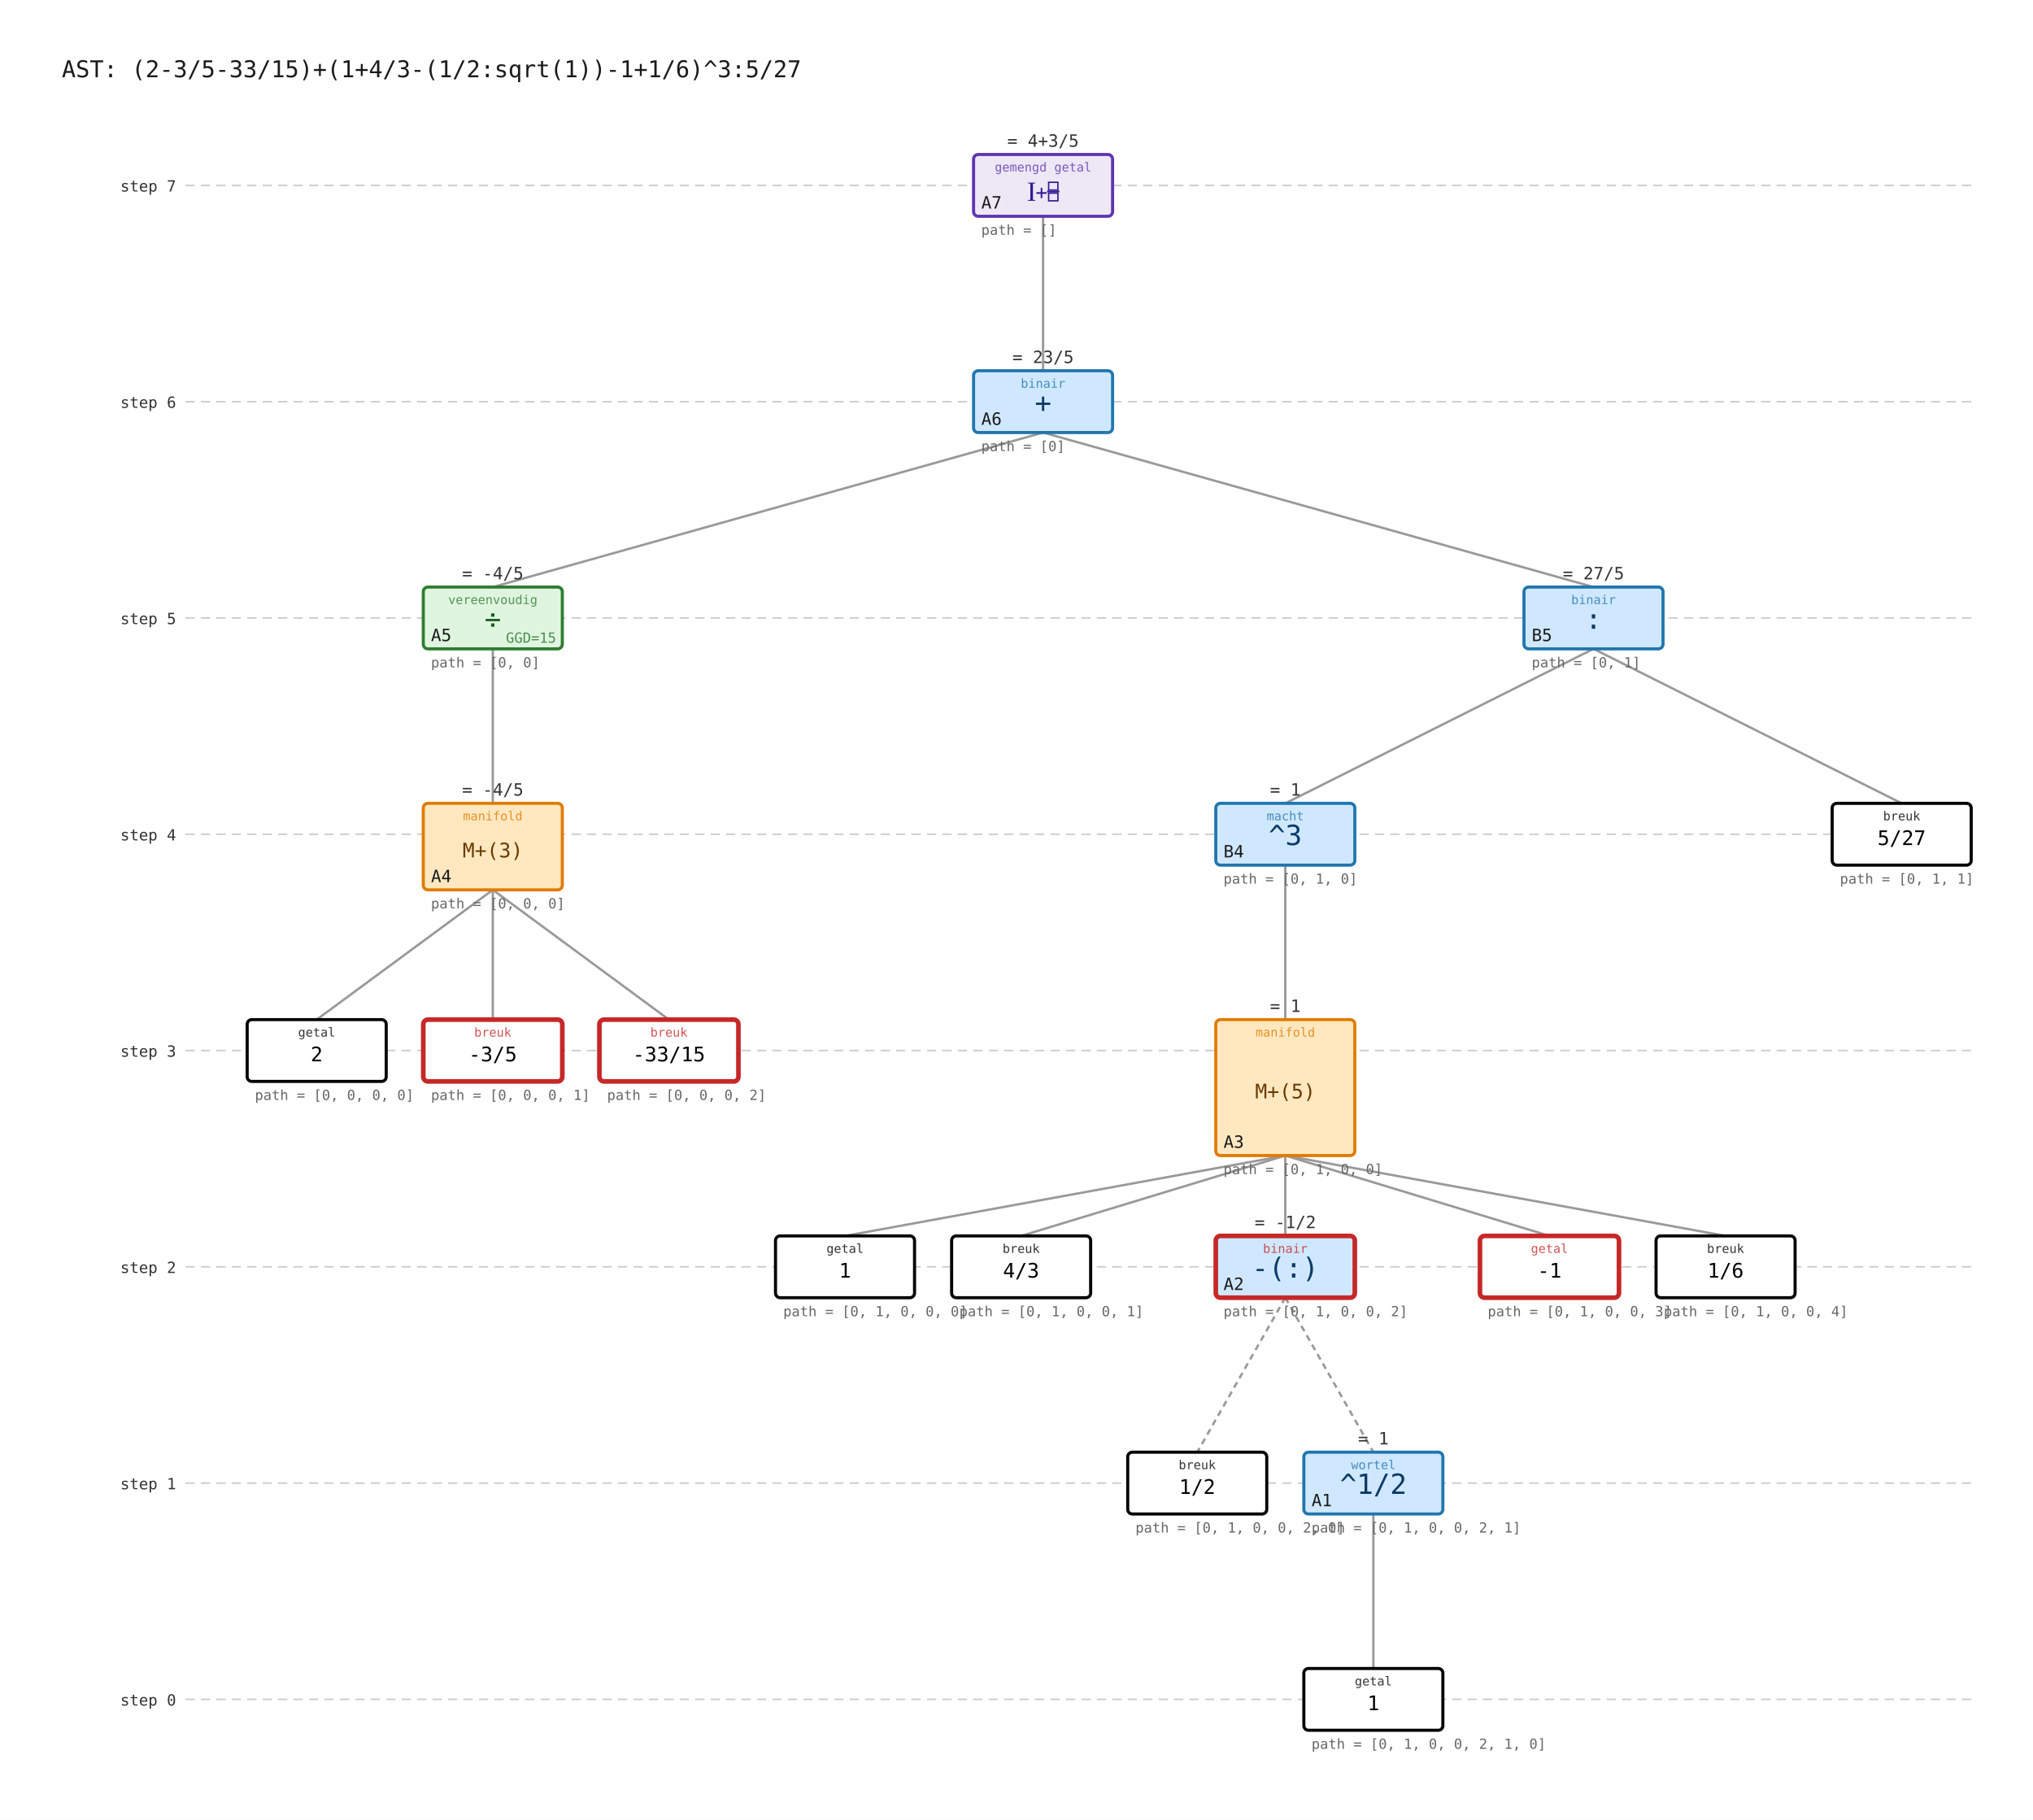
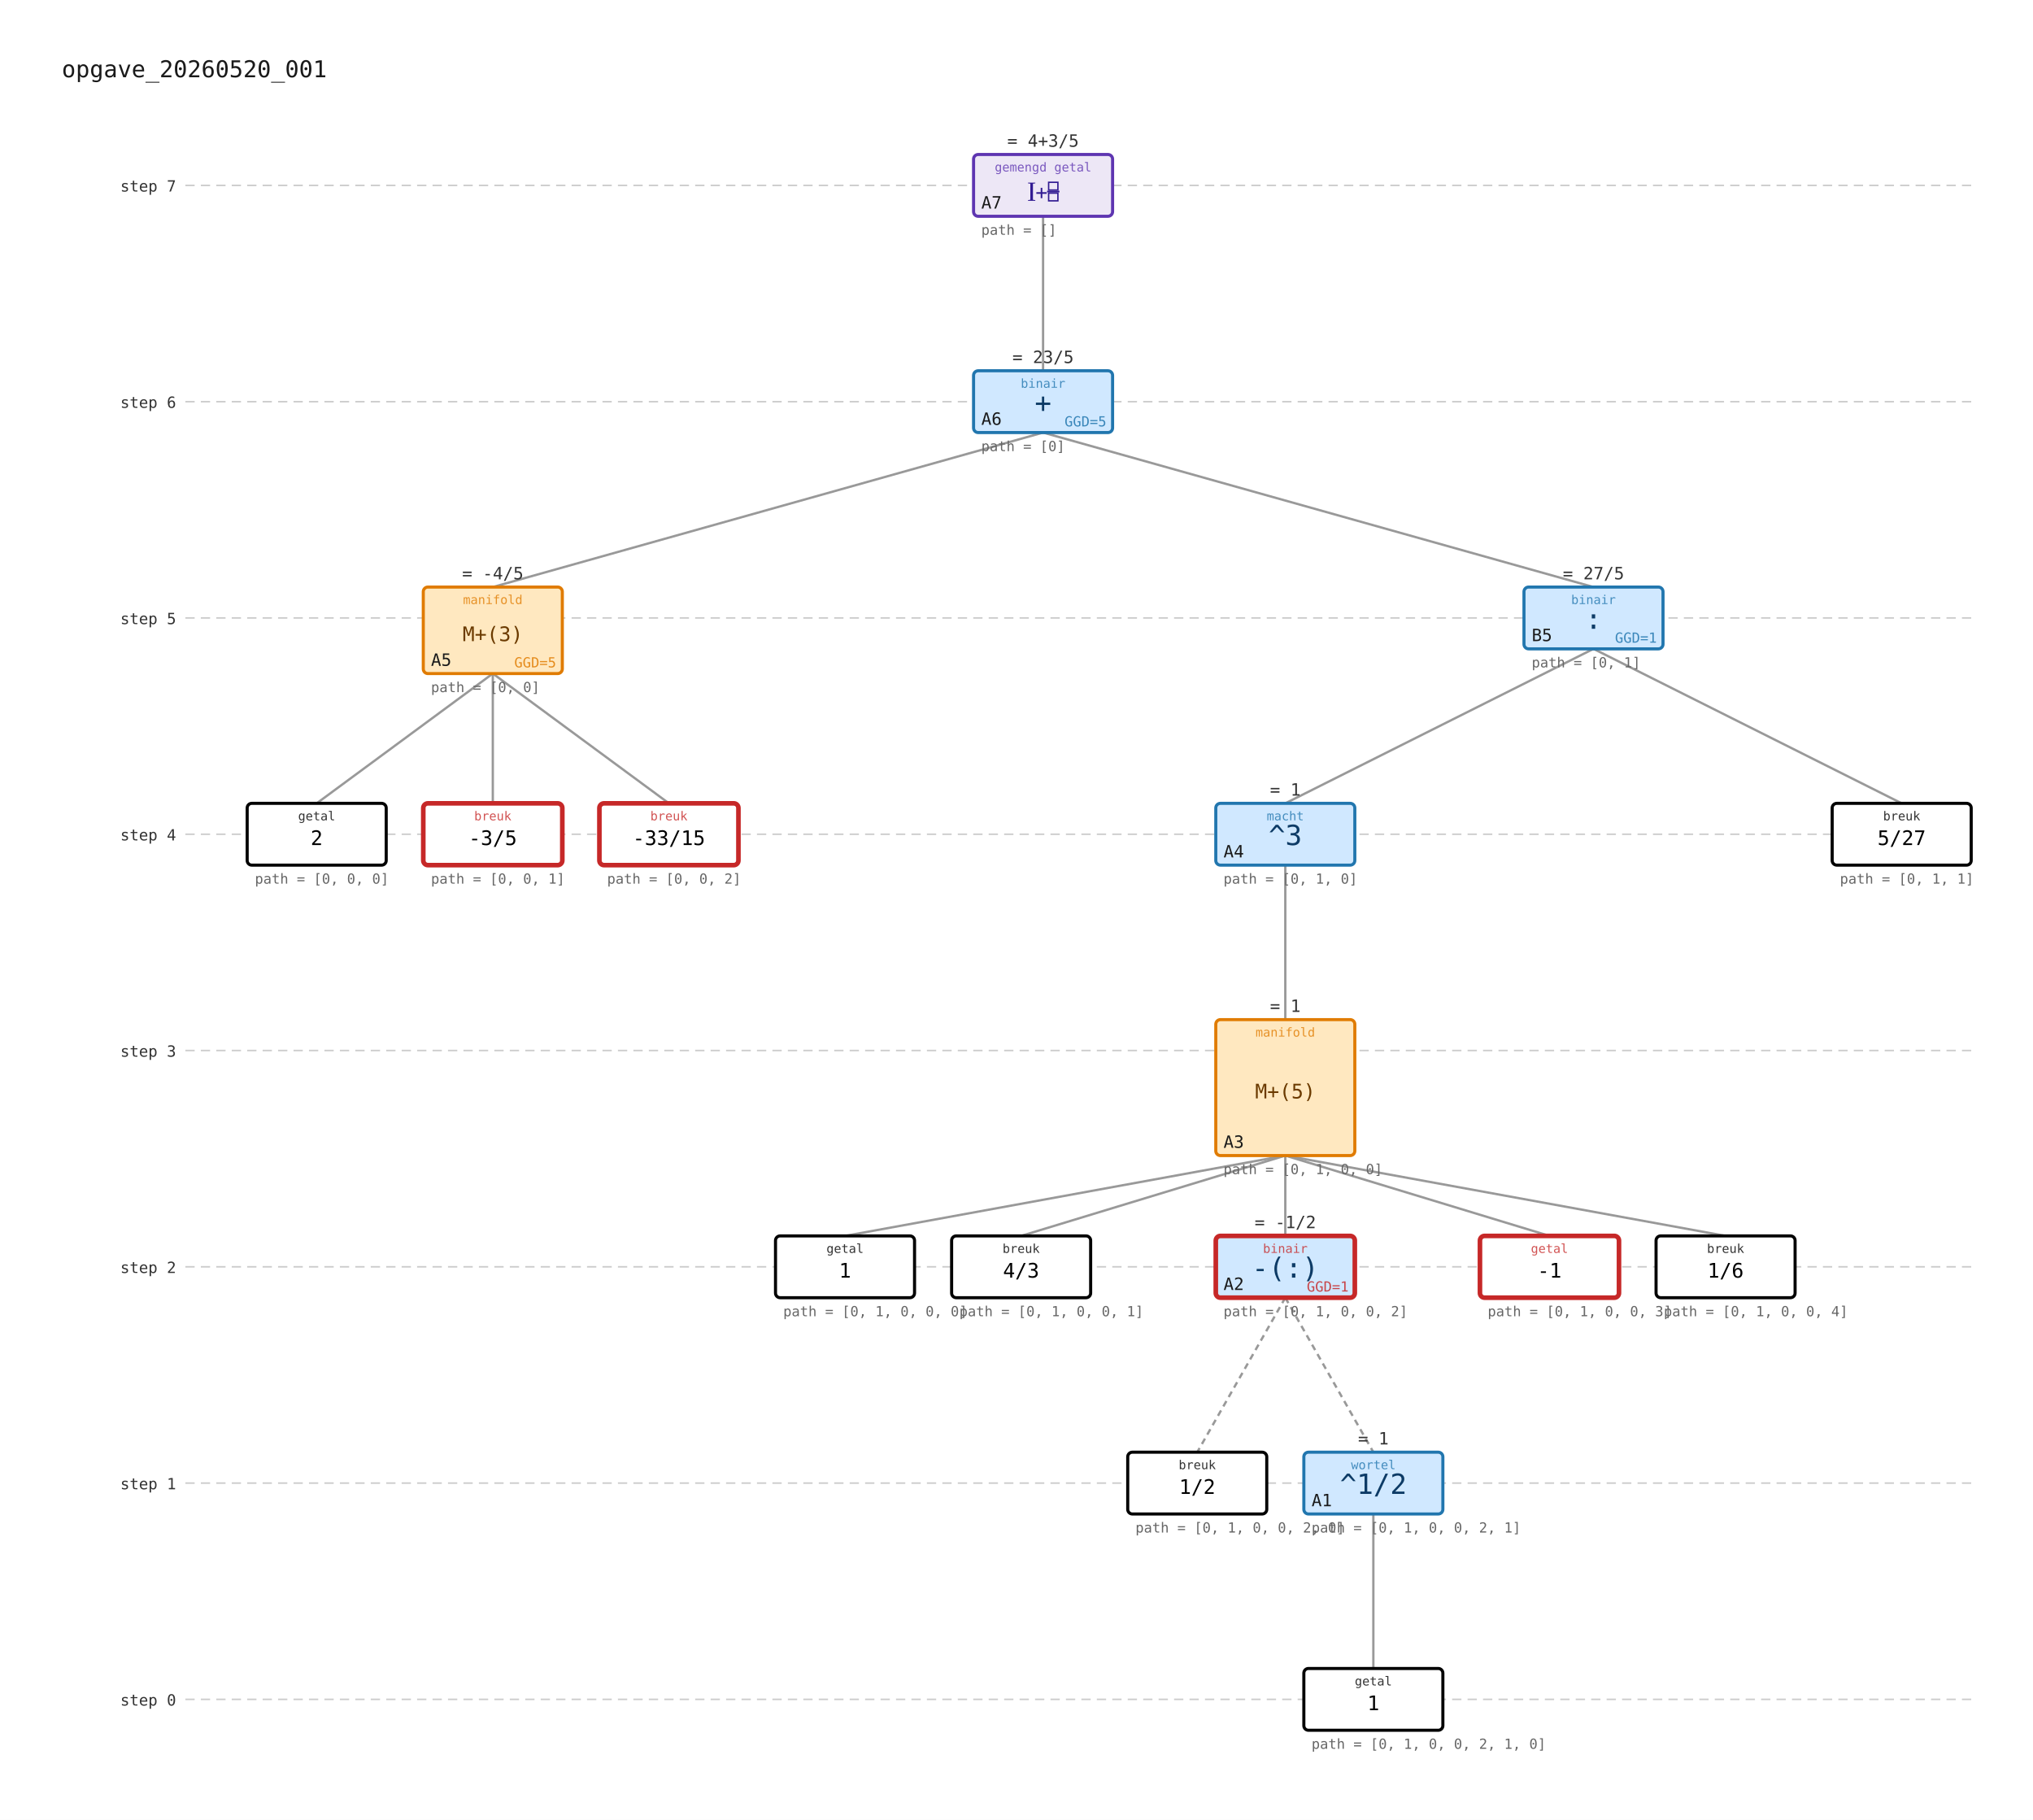
<svg xmlns="http://www.w3.org/2000/svg" width="1316" height="1178" viewBox="0 0 1316 1178">
  <rect width="100%" height="100%" fill="#FFFFFF" />
-   <text x="40" y="50" font-family="JetBrains Mono, Consolas, monospace" font-size="15" font-weight="500" fill="#1a1a1a">AST: (2-3/5-33/15)+(1+4/3-(1/2:sqrt(1))-1+1/6)^3:5/27</text>
+   <text x="40" y="50" font-family="JetBrains Mono, Consolas, monospace" font-size="15" font-weight="500" fill="#1a1a1a">opgave_20260520_001</text>
  <line x1="120" y1="1100" x2="1276" y2="1100" stroke="#CCCCCC" stroke-width="1" stroke-dasharray="6,4" />
  <text x="114" y="1104" text-anchor="end" font-family="JetBrains Mono, Consolas, monospace" font-size="10" font-weight="500" fill="#333">step 0</text>
  <line x1="120" y1="960" x2="1276" y2="960" stroke="#CCCCCC" stroke-width="1" stroke-dasharray="6,4" />
  <text x="114" y="964" text-anchor="end" font-family="JetBrains Mono, Consolas, monospace" font-size="10" font-weight="500" fill="#333">step 1</text>
  <line x1="120" y1="820" x2="1276" y2="820" stroke="#CCCCCC" stroke-width="1" stroke-dasharray="6,4" />
  <text x="114" y="824" text-anchor="end" font-family="JetBrains Mono, Consolas, monospace" font-size="10" font-weight="500" fill="#333">step 2</text>
  <line x1="120" y1="680" x2="1276" y2="680" stroke="#CCCCCC" stroke-width="1" stroke-dasharray="6,4" />
  <text x="114" y="684" text-anchor="end" font-family="JetBrains Mono, Consolas, monospace" font-size="10" font-weight="500" fill="#333">step 3</text>
  <line x1="120" y1="540" x2="1276" y2="540" stroke="#CCCCCC" stroke-width="1" stroke-dasharray="6,4" />
  <text x="114" y="544" text-anchor="end" font-family="JetBrains Mono, Consolas, monospace" font-size="10" font-weight="500" fill="#333">step 4</text>
  <line x1="120" y1="400" x2="1276" y2="400" stroke="#CCCCCC" stroke-width="1" stroke-dasharray="6,4" />
  <text x="114" y="404" text-anchor="end" font-family="JetBrains Mono, Consolas, monospace" font-size="10" font-weight="500" fill="#333">step 5</text>
  <line x1="120" y1="260" x2="1276" y2="260" stroke="#CCCCCC" stroke-width="1" stroke-dasharray="6,4" />
  <text x="114" y="264" text-anchor="end" font-family="JetBrains Mono, Consolas, monospace" font-size="10" font-weight="500" fill="#333">step 6</text>
  <line x1="120" y1="120" x2="1276" y2="120" stroke="#CCCCCC" stroke-width="1" stroke-dasharray="6,4" />
  <text x="114" y="124" text-anchor="end" font-family="JetBrains Mono, Consolas, monospace" font-size="10" font-weight="500" fill="#333">step 7</text>
  <line x1="675.2" y1="140" x2="675.2" y2="240" stroke="#999" stroke-width="1.5" stroke-dasharray="none" />
  <rect x="630.2" y="100" width="90" height="40" rx="3" ry="3" fill="#EDE7F6" stroke="#5E35B1" stroke-width="2" />
  <text x="667.8" y="130.0" text-anchor="middle" font-family="Times New Roman, serif" font-size="18" font-weight="500" fill="#311B92">I</text>
  <text x="674.2" y="129.0" text-anchor="middle" font-family="JetBrains Mono, Consolas, monospace" font-size="13" font-weight="500" fill="#311B92">+</text>
  <rect x="678.8" y="118.0" width="6" height="5" stroke="#311B92" stroke-width="0.9" fill="none" />
  <line x1="677.8" y1="124.0" x2="685.8" y2="124.0" stroke="#311B92" stroke-width="1.1" />
  <rect x="678.8" y="125.0" width="6" height="5" stroke="#311B92" stroke-width="0.9" fill="none" />
  <text x="675.2" y="111" text-anchor="middle" font-family="JetBrains Mono, Consolas, monospace" font-size="8" fill="#5E35B1" opacity="0.8">gemengd getal</text>
  <text x="635.2" y="135" text-anchor="start" font-family="JetBrains Mono, Consolas, monospace" font-size="11" font-weight="500" fill="#1a1a1a">A7</text>
  <text x="635.2" y="152" text-anchor="start" font-family="JetBrains Mono, Consolas, monospace" font-size="9" font-weight="400" fill="#666">path = []</text>
  <text x="675.2" y="95" text-anchor="middle" font-family="JetBrains Mono, Consolas, monospace" font-size="11" font-weight="400" fill="#333">= 4+3/5</text>
  <line x1="675.2" y1="280" x2="319.0" y2="380" stroke="#999" stroke-width="1.5" stroke-dasharray="none" />
  <line x1="675.2" y1="280" x2="1031.5" y2="380" stroke="#999" stroke-width="1.5" stroke-dasharray="none" />
  <rect x="630.2" y="240" width="90" height="40" rx="3" ry="3" fill="#D0E8FF" stroke="#2176AE" stroke-width="2" />
  <text x="675.2" y="267.0" text-anchor="middle" font-family="JetBrains Mono, Consolas, monospace" font-size="18" font-weight="500" fill="#0D3B66">+</text>
+   <text x="716.2" y="276" text-anchor="end" font-family="JetBrains Mono, Consolas, monospace" font-size="9" font-weight="500" fill="#2176AE" opacity="0.85">GGD=5</text>
  <text x="675.2" y="251" text-anchor="middle" font-family="JetBrains Mono, Consolas, monospace" font-size="8" fill="#2176AE" opacity="0.8">binair</text>
  <text x="635.2" y="275" text-anchor="start" font-family="JetBrains Mono, Consolas, monospace" font-size="11" font-weight="500" fill="#1a1a1a">A6</text>
  <text x="635.2" y="292" text-anchor="start" font-family="JetBrains Mono, Consolas, monospace" font-size="9" font-weight="400" fill="#666">path = [0]</text>
  <text x="675.2" y="235" text-anchor="middle" font-family="JetBrains Mono, Consolas, monospace" font-size="11" font-weight="400" fill="#333">= 23/5</text>
-   <line x1="319.0" y1="420" x2="319.0" y2="520" stroke="#999" stroke-width="1.5" stroke-dasharray="none" />
-   <rect x="274.0" y="380" width="90" height="40" rx="3" ry="3" fill="#E0F5E0" stroke="#2E7D32" stroke-width="2" />
-   <text x="319.0" y="407.0" text-anchor="middle" font-family="JetBrains Mono, Consolas, monospace" font-size="18" font-weight="500" fill="#1B5E20">÷</text>
-   <text x="360.0" y="416" text-anchor="end" font-family="JetBrains Mono, Consolas, monospace" font-size="9" font-weight="500" fill="#2E7D32" opacity="0.85">GGD=15</text>
-   <text x="319.0" y="391" text-anchor="middle" font-family="JetBrains Mono, Consolas, monospace" font-size="8" fill="#2E7D32" opacity="0.8">vereenvoudig</text>
-   <text x="279.0" y="415" text-anchor="start" font-family="JetBrains Mono, Consolas, monospace" font-size="11" font-weight="500" fill="#1a1a1a">A5</text>
-   <text x="279.0" y="432" text-anchor="start" font-family="JetBrains Mono, Consolas, monospace" font-size="9" font-weight="400" fill="#666">path = [0, 0]</text>
+   <line x1="319.0" y1="436" x2="205.0" y2="520" stroke="#999" stroke-width="1.5" stroke-dasharray="none" />
+   <line x1="319.0" y1="436" x2="319.0" y2="520" stroke="#999" stroke-width="1.5" stroke-dasharray="none" />
+   <line x1="319.0" y1="436" x2="433.0" y2="520" stroke="#999" stroke-width="1.5" stroke-dasharray="none" />
+   <rect x="274.0" y="380" width="90" height="56" rx="3" ry="3" fill="#FFE8C0" stroke="#E07B00" stroke-width="2" />
+   <text x="319.0" y="415.0" text-anchor="middle" font-family="JetBrains Mono, Consolas, monospace" font-size="13" font-weight="500" fill="#6B3A00">M+(3)</text>
+   <text x="360.0" y="432" text-anchor="end" font-family="JetBrains Mono, Consolas, monospace" font-size="9" font-weight="500" fill="#E07B00" opacity="0.85">GGD=5</text>
+   <text x="319.0" y="391" text-anchor="middle" font-family="JetBrains Mono, Consolas, monospace" font-size="8" fill="#E07B00" opacity="0.8">manifold</text>
+   <text x="279.0" y="431" text-anchor="start" font-family="JetBrains Mono, Consolas, monospace" font-size="11" font-weight="500" fill="#1a1a1a">A5</text>
+   <text x="279.0" y="448" text-anchor="start" font-family="JetBrains Mono, Consolas, monospace" font-size="9" font-weight="400" fill="#666">path = [0, 0]</text>
  <text x="319.0" y="375" text-anchor="middle" font-family="JetBrains Mono, Consolas, monospace" font-size="11" font-weight="400" fill="#333">= -4/5</text>
-   <line x1="319.0" y1="576" x2="205.0" y2="660" stroke="#999" stroke-width="1.5" stroke-dasharray="none" />
-   <line x1="319.0" y1="576" x2="319.0" y2="660" stroke="#999" stroke-width="1.5" stroke-dasharray="none" />
-   <line x1="319.0" y1="576" x2="433.0" y2="660" stroke="#999" stroke-width="1.5" stroke-dasharray="none" />
-   <rect x="274.0" y="520" width="90" height="56" rx="3" ry="3" fill="#FFE8C0" stroke="#E07B00" stroke-width="2" />
-   <text x="319.0" y="555.0" text-anchor="middle" font-family="JetBrains Mono, Consolas, monospace" font-size="13" font-weight="500" fill="#6B3A00">M+(3)</text>
-   <text x="319.0" y="531" text-anchor="middle" font-family="JetBrains Mono, Consolas, monospace" font-size="8" fill="#E07B00" opacity="0.8">manifold</text>
-   <text x="279.0" y="571" text-anchor="start" font-family="JetBrains Mono, Consolas, monospace" font-size="11" font-weight="500" fill="#1a1a1a">A4</text>
-   <text x="279.0" y="588" text-anchor="start" font-family="JetBrains Mono, Consolas, monospace" font-size="9" font-weight="400" fill="#666">path = [0, 0, 0]</text>
-   <text x="319.0" y="515" text-anchor="middle" font-family="JetBrains Mono, Consolas, monospace" font-size="11" font-weight="400" fill="#333">= -4/5</text>
-   <rect x="160.0" y="660" width="90" height="40" rx="3" ry="3" fill="#FFFFFF" stroke="#000000" stroke-width="2" />
-   <text x="205.0" y="687.0" text-anchor="middle" font-family="JetBrains Mono, Consolas, monospace" font-size="13" font-weight="500" fill="#000000">2</text>
-   <text x="205.0" y="671" text-anchor="middle" font-family="JetBrains Mono, Consolas, monospace" font-size="8" fill="#000000" opacity="0.8">getal</text>
-   <text x="165.0" y="712" text-anchor="start" font-family="JetBrains Mono, Consolas, monospace" font-size="9" font-weight="400" fill="#666">path = [0, 0, 0, 0]</text>
-   <rect x="274.0" y="660" width="90" height="40" rx="3" ry="3" fill="#FFFFFF" stroke="#C62828" stroke-width="3" />
-   <text x="319.0" y="687.0" text-anchor="middle" font-family="JetBrains Mono, Consolas, monospace" font-size="13" font-weight="500" fill="#000000">-3/5</text>
-   <text x="319.0" y="671" text-anchor="middle" font-family="JetBrains Mono, Consolas, monospace" font-size="8" fill="#C62828" opacity="0.8">breuk</text>
-   <text x="279.0" y="712" text-anchor="start" font-family="JetBrains Mono, Consolas, monospace" font-size="9" font-weight="400" fill="#666">path = [0, 0, 0, 1]</text>
-   <rect x="388.0" y="660" width="90" height="40" rx="3" ry="3" fill="#FFFFFF" stroke="#C62828" stroke-width="3" />
-   <text x="433.0" y="687.0" text-anchor="middle" font-family="JetBrains Mono, Consolas, monospace" font-size="13" font-weight="500" fill="#000000">-33/15</text>
-   <text x="433.0" y="671" text-anchor="middle" font-family="JetBrains Mono, Consolas, monospace" font-size="8" fill="#C62828" opacity="0.8">breuk</text>
-   <text x="393.0" y="712" text-anchor="start" font-family="JetBrains Mono, Consolas, monospace" font-size="9" font-weight="400" fill="#666">path = [0, 0, 0, 2]</text>
+   <rect x="160.0" y="520" width="90" height="40" rx="3" ry="3" fill="#FFFFFF" stroke="#000000" stroke-width="2" />
+   <text x="205.0" y="547.0" text-anchor="middle" font-family="JetBrains Mono, Consolas, monospace" font-size="13" font-weight="500" fill="#000000">2</text>
+   <text x="205.0" y="531" text-anchor="middle" font-family="JetBrains Mono, Consolas, monospace" font-size="8" fill="#000000" opacity="0.8">getal</text>
+   <text x="165.0" y="572" text-anchor="start" font-family="JetBrains Mono, Consolas, monospace" font-size="9" font-weight="400" fill="#666">path = [0, 0, 0]</text>
+   <rect x="274.0" y="520" width="90" height="40" rx="3" ry="3" fill="#FFFFFF" stroke="#C62828" stroke-width="3" />
+   <text x="319.0" y="547.0" text-anchor="middle" font-family="JetBrains Mono, Consolas, monospace" font-size="13" font-weight="500" fill="#000000">-3/5</text>
+   <text x="319.0" y="531" text-anchor="middle" font-family="JetBrains Mono, Consolas, monospace" font-size="8" fill="#C62828" opacity="0.8">breuk</text>
+   <text x="279.0" y="572" text-anchor="start" font-family="JetBrains Mono, Consolas, monospace" font-size="9" font-weight="400" fill="#666">path = [0, 0, 1]</text>
+   <rect x="388.0" y="520" width="90" height="40" rx="3" ry="3" fill="#FFFFFF" stroke="#C62828" stroke-width="3" />
+   <text x="433.0" y="547.0" text-anchor="middle" font-family="JetBrains Mono, Consolas, monospace" font-size="13" font-weight="500" fill="#000000">-33/15</text>
+   <text x="433.0" y="531" text-anchor="middle" font-family="JetBrains Mono, Consolas, monospace" font-size="8" fill="#C62828" opacity="0.8">breuk</text>
+   <text x="393.0" y="572" text-anchor="start" font-family="JetBrains Mono, Consolas, monospace" font-size="9" font-weight="400" fill="#666">path = [0, 0, 2]</text>
  <line x1="1031.5" y1="420" x2="832.0" y2="520" stroke="#999" stroke-width="1.5" stroke-dasharray="none" />
  <line x1="1031.5" y1="420" x2="1231.0" y2="520" stroke="#999" stroke-width="1.5" stroke-dasharray="none" />
  <rect x="986.5" y="380" width="90" height="40" rx="3" ry="3" fill="#D0E8FF" stroke="#2176AE" stroke-width="2" />
  <text x="1031.5" y="407.0" text-anchor="middle" font-family="JetBrains Mono, Consolas, monospace" font-size="18" font-weight="500" fill="#0D3B66">:</text>
+   <text x="1072.5" y="416" text-anchor="end" font-family="JetBrains Mono, Consolas, monospace" font-size="9" font-weight="500" fill="#2176AE" opacity="0.85">GGD=1</text>
  <text x="1031.5" y="391" text-anchor="middle" font-family="JetBrains Mono, Consolas, monospace" font-size="8" fill="#2176AE" opacity="0.8">binair</text>
  <text x="991.5" y="415" text-anchor="start" font-family="JetBrains Mono, Consolas, monospace" font-size="11" font-weight="500" fill="#1a1a1a">B5</text>
  <text x="991.5" y="432" text-anchor="start" font-family="JetBrains Mono, Consolas, monospace" font-size="9" font-weight="400" fill="#666">path = [0, 1]</text>
  <text x="1031.5" y="375" text-anchor="middle" font-family="JetBrains Mono, Consolas, monospace" font-size="11" font-weight="400" fill="#333">= 27/5</text>
  <line x1="832.0" y1="560" x2="832.0" y2="660" stroke="#999" stroke-width="1.5" stroke-dasharray="none" />
  <rect x="787.0" y="520" width="90" height="40" rx="3" ry="3" fill="#D0E8FF" stroke="#2176AE" stroke-width="2" />
  <text x="832.0" y="547.0" text-anchor="middle" font-family="JetBrains Mono, Consolas, monospace" font-size="18" font-weight="500" fill="#0D3B66">^3</text>
  <text x="832.0" y="531" text-anchor="middle" font-family="JetBrains Mono, Consolas, monospace" font-size="8" fill="#2176AE" opacity="0.8">macht</text>
-   <text x="792.0" y="555" text-anchor="start" font-family="JetBrains Mono, Consolas, monospace" font-size="11" font-weight="500" fill="#1a1a1a">B4</text>
+   <text x="792.0" y="555" text-anchor="start" font-family="JetBrains Mono, Consolas, monospace" font-size="11" font-weight="500" fill="#1a1a1a">A4</text>
  <text x="792.0" y="572" text-anchor="start" font-family="JetBrains Mono, Consolas, monospace" font-size="9" font-weight="400" fill="#666">path = [0, 1, 0]</text>
  <text x="832.0" y="515" text-anchor="middle" font-family="JetBrains Mono, Consolas, monospace" font-size="11" font-weight="400" fill="#333">= 1</text>
  <line x1="832.0" y1="748" x2="547.0" y2="800" stroke="#999" stroke-width="1.5" stroke-dasharray="none" />
  <line x1="832.0" y1="748" x2="661.0" y2="800" stroke="#999" stroke-width="1.5" stroke-dasharray="none" />
  <line x1="832.0" y1="748" x2="832.0" y2="800" stroke="#999" stroke-width="1.5" stroke-dasharray="none" />
  <line x1="832.0" y1="748" x2="1003.0" y2="800" stroke="#999" stroke-width="1.5" stroke-dasharray="none" />
  <line x1="832.0" y1="748" x2="1117.0" y2="800" stroke="#999" stroke-width="1.5" stroke-dasharray="none" />
  <rect x="787.0" y="660" width="90" height="88" rx="3" ry="3" fill="#FFE8C0" stroke="#E07B00" stroke-width="2" />
  <text x="832.0" y="711.0" text-anchor="middle" font-family="JetBrains Mono, Consolas, monospace" font-size="13" font-weight="500" fill="#6B3A00">M+(5)</text>
  <text x="832.0" y="671" text-anchor="middle" font-family="JetBrains Mono, Consolas, monospace" font-size="8" fill="#E07B00" opacity="0.8">manifold</text>
  <text x="792.0" y="743" text-anchor="start" font-family="JetBrains Mono, Consolas, monospace" font-size="11" font-weight="500" fill="#1a1a1a">A3</text>
  <text x="792.0" y="760" text-anchor="start" font-family="JetBrains Mono, Consolas, monospace" font-size="9" font-weight="400" fill="#666">path = [0, 1, 0, 0]</text>
  <text x="832.0" y="655" text-anchor="middle" font-family="JetBrains Mono, Consolas, monospace" font-size="11" font-weight="400" fill="#333">= 1</text>
  <rect x="502.0" y="800" width="90" height="40" rx="3" ry="3" fill="#FFFFFF" stroke="#000000" stroke-width="2" />
  <text x="547.0" y="827.0" text-anchor="middle" font-family="JetBrains Mono, Consolas, monospace" font-size="13" font-weight="500" fill="#000000">1</text>
  <text x="547.0" y="811" text-anchor="middle" font-family="JetBrains Mono, Consolas, monospace" font-size="8" fill="#000000" opacity="0.8">getal</text>
  <text x="507.0" y="852" text-anchor="start" font-family="JetBrains Mono, Consolas, monospace" font-size="9" font-weight="400" fill="#666">path = [0, 1, 0, 0, 0]</text>
  <rect x="616.0" y="800" width="90" height="40" rx="3" ry="3" fill="#FFFFFF" stroke="#000000" stroke-width="2" />
  <text x="661.0" y="827.0" text-anchor="middle" font-family="JetBrains Mono, Consolas, monospace" font-size="13" font-weight="500" fill="#000000">4/3</text>
  <text x="661.0" y="811" text-anchor="middle" font-family="JetBrains Mono, Consolas, monospace" font-size="8" fill="#000000" opacity="0.8">breuk</text>
  <text x="621.0" y="852" text-anchor="start" font-family="JetBrains Mono, Consolas, monospace" font-size="9" font-weight="400" fill="#666">path = [0, 1, 0, 0, 1]</text>
  <line x1="832.0" y1="840" x2="775.0" y2="940" stroke="#999" stroke-width="1.5" stroke-dasharray="4,3" />
  <line x1="832.0" y1="840" x2="889.0" y2="940" stroke="#999" stroke-width="1.5" stroke-dasharray="4,3" />
  <rect x="787.0" y="800" width="90" height="40" rx="3" ry="3" fill="#D0E8FF" stroke="#C62828" stroke-width="3" />
  <text x="832.0" y="827.0" text-anchor="middle" font-family="JetBrains Mono, Consolas, monospace" font-size="18" font-weight="500" fill="#0D3B66">-(:)</text>
+   <text x="873.0" y="836" text-anchor="end" font-family="JetBrains Mono, Consolas, monospace" font-size="9" font-weight="500" fill="#C62828" opacity="0.85">GGD=1</text>
  <text x="832.0" y="811" text-anchor="middle" font-family="JetBrains Mono, Consolas, monospace" font-size="8" fill="#C62828" opacity="0.8">binair</text>
  <text x="792.0" y="835" text-anchor="start" font-family="JetBrains Mono, Consolas, monospace" font-size="11" font-weight="500" fill="#1a1a1a">A2</text>
  <text x="792.0" y="852" text-anchor="start" font-family="JetBrains Mono, Consolas, monospace" font-size="9" font-weight="400" fill="#666">path = [0, 1, 0, 0, 2]</text>
  <text x="832.0" y="795" text-anchor="middle" font-family="JetBrains Mono, Consolas, monospace" font-size="11" font-weight="400" fill="#333">= -1/2</text>
  <rect x="730.0" y="940" width="90" height="40" rx="3" ry="3" fill="#FFFFFF" stroke="#000000" stroke-width="2" />
  <text x="775.0" y="967.0" text-anchor="middle" font-family="JetBrains Mono, Consolas, monospace" font-size="13" font-weight="500" fill="#000000">1/2</text>
  <text x="775.0" y="951" text-anchor="middle" font-family="JetBrains Mono, Consolas, monospace" font-size="8" fill="#000000" opacity="0.8">breuk</text>
  <text x="735.0" y="992" text-anchor="start" font-family="JetBrains Mono, Consolas, monospace" font-size="9" font-weight="400" fill="#666">path = [0, 1, 0, 0, 2, 0]</text>
  <line x1="889.0" y1="980" x2="889.0" y2="1080" stroke="#999" stroke-width="1.5" stroke-dasharray="none" />
  <rect x="844.0" y="940" width="90" height="40" rx="3" ry="3" fill="#D0E8FF" stroke="#2176AE" stroke-width="2" />
  <text x="889.0" y="967.0" text-anchor="middle" font-family="JetBrains Mono, Consolas, monospace" font-size="18" font-weight="500" fill="#0D3B66">^1/2</text>
  <text x="889.0" y="951" text-anchor="middle" font-family="JetBrains Mono, Consolas, monospace" font-size="8" fill="#2176AE" opacity="0.8">wortel</text>
  <text x="849.0" y="975" text-anchor="start" font-family="JetBrains Mono, Consolas, monospace" font-size="11" font-weight="500" fill="#1a1a1a">A1</text>
  <text x="849.0" y="992" text-anchor="start" font-family="JetBrains Mono, Consolas, monospace" font-size="9" font-weight="400" fill="#666">path = [0, 1, 0, 0, 2, 1]</text>
  <text x="889.0" y="935" text-anchor="middle" font-family="JetBrains Mono, Consolas, monospace" font-size="11" font-weight="400" fill="#333">= 1</text>
  <rect x="844.0" y="1080" width="90" height="40" rx="3" ry="3" fill="#FFFFFF" stroke="#000000" stroke-width="2" />
  <text x="889.0" y="1107.0" text-anchor="middle" font-family="JetBrains Mono, Consolas, monospace" font-size="13" font-weight="500" fill="#000000">1</text>
  <text x="889.0" y="1091" text-anchor="middle" font-family="JetBrains Mono, Consolas, monospace" font-size="8" fill="#000000" opacity="0.8">getal</text>
  <text x="849.0" y="1132" text-anchor="start" font-family="JetBrains Mono, Consolas, monospace" font-size="9" font-weight="400" fill="#666">path = [0, 1, 0, 0, 2, 1, 0]</text>
  <rect x="958.0" y="800" width="90" height="40" rx="3" ry="3" fill="#FFFFFF" stroke="#C62828" stroke-width="3" />
  <text x="1003.0" y="827.0" text-anchor="middle" font-family="JetBrains Mono, Consolas, monospace" font-size="13" font-weight="500" fill="#000000">-1</text>
  <text x="1003.0" y="811" text-anchor="middle" font-family="JetBrains Mono, Consolas, monospace" font-size="8" fill="#C62828" opacity="0.8">getal</text>
  <text x="963.0" y="852" text-anchor="start" font-family="JetBrains Mono, Consolas, monospace" font-size="9" font-weight="400" fill="#666">path = [0, 1, 0, 0, 3]</text>
  <rect x="1072.0" y="800" width="90" height="40" rx="3" ry="3" fill="#FFFFFF" stroke="#000000" stroke-width="2" />
  <text x="1117.0" y="827.0" text-anchor="middle" font-family="JetBrains Mono, Consolas, monospace" font-size="13" font-weight="500" fill="#000000">1/6</text>
  <text x="1117.0" y="811" text-anchor="middle" font-family="JetBrains Mono, Consolas, monospace" font-size="8" fill="#000000" opacity="0.8">breuk</text>
  <text x="1077.0" y="852" text-anchor="start" font-family="JetBrains Mono, Consolas, monospace" font-size="9" font-weight="400" fill="#666">path = [0, 1, 0, 0, 4]</text>
  <rect x="1186.0" y="520" width="90" height="40" rx="3" ry="3" fill="#FFFFFF" stroke="#000000" stroke-width="2" />
  <text x="1231.0" y="547.0" text-anchor="middle" font-family="JetBrains Mono, Consolas, monospace" font-size="13" font-weight="500" fill="#000000">5/27</text>
  <text x="1231.0" y="531" text-anchor="middle" font-family="JetBrains Mono, Consolas, monospace" font-size="8" fill="#000000" opacity="0.8">breuk</text>
  <text x="1191.0" y="572" text-anchor="start" font-family="JetBrains Mono, Consolas, monospace" font-size="9" font-weight="400" fill="#666">path = [0, 1, 1]</text>
</svg>
